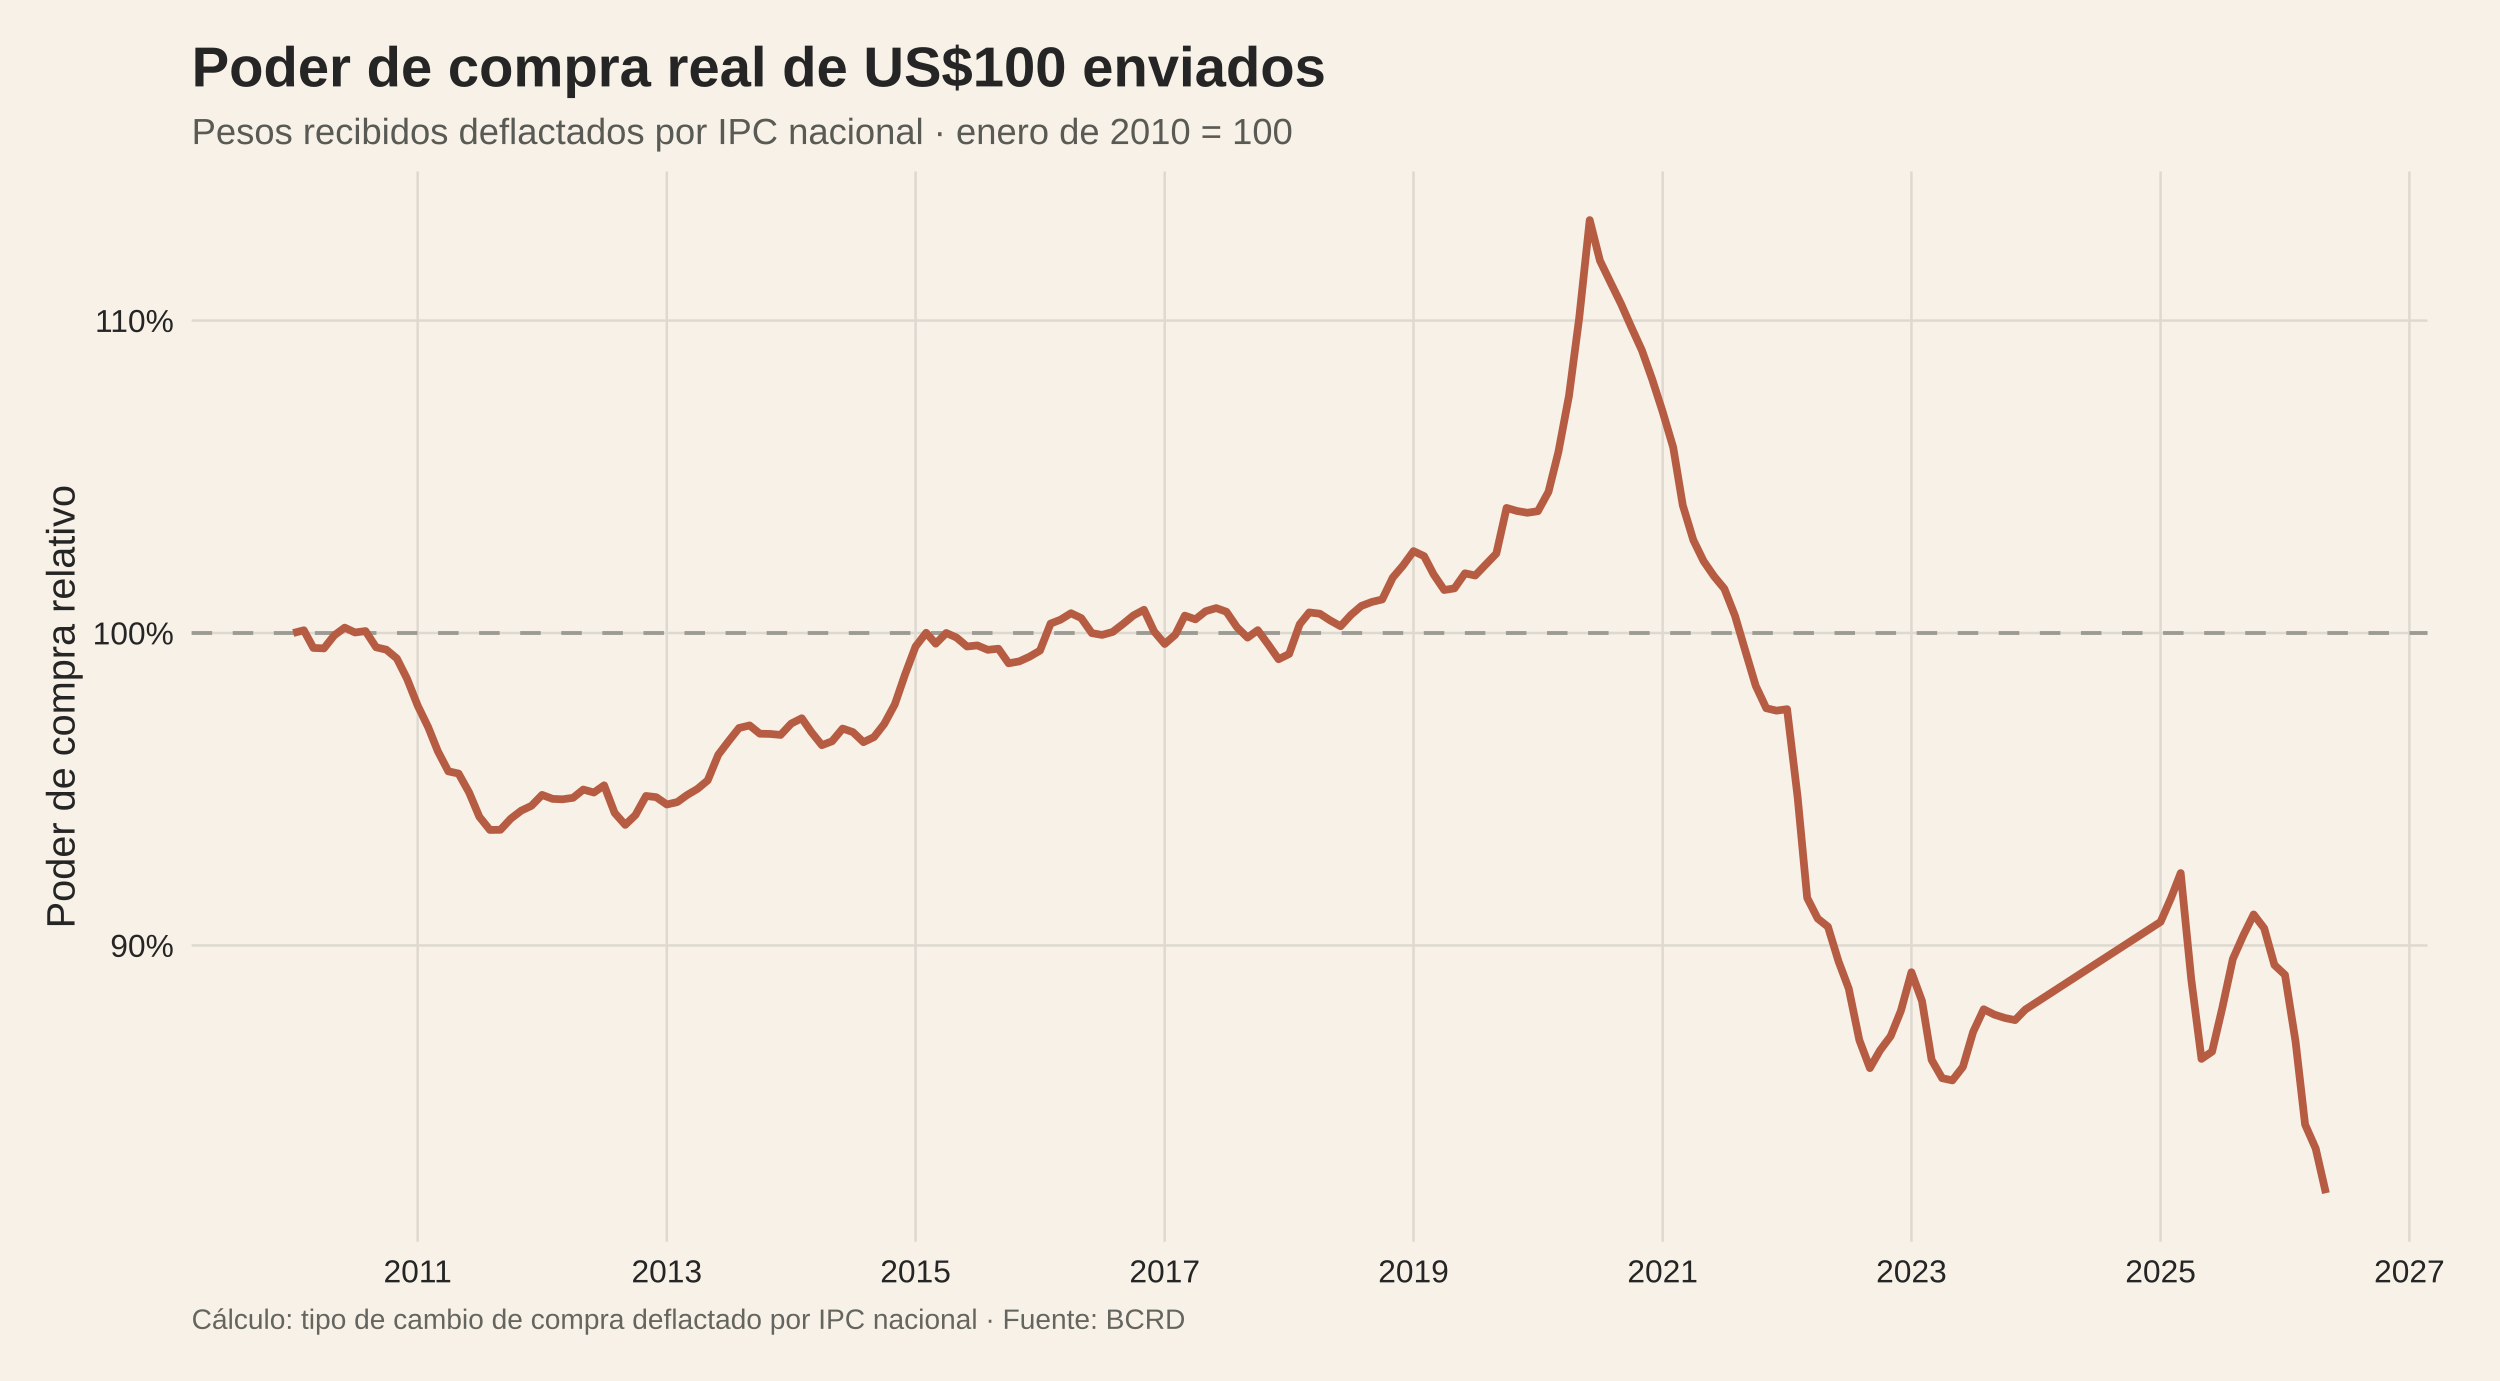
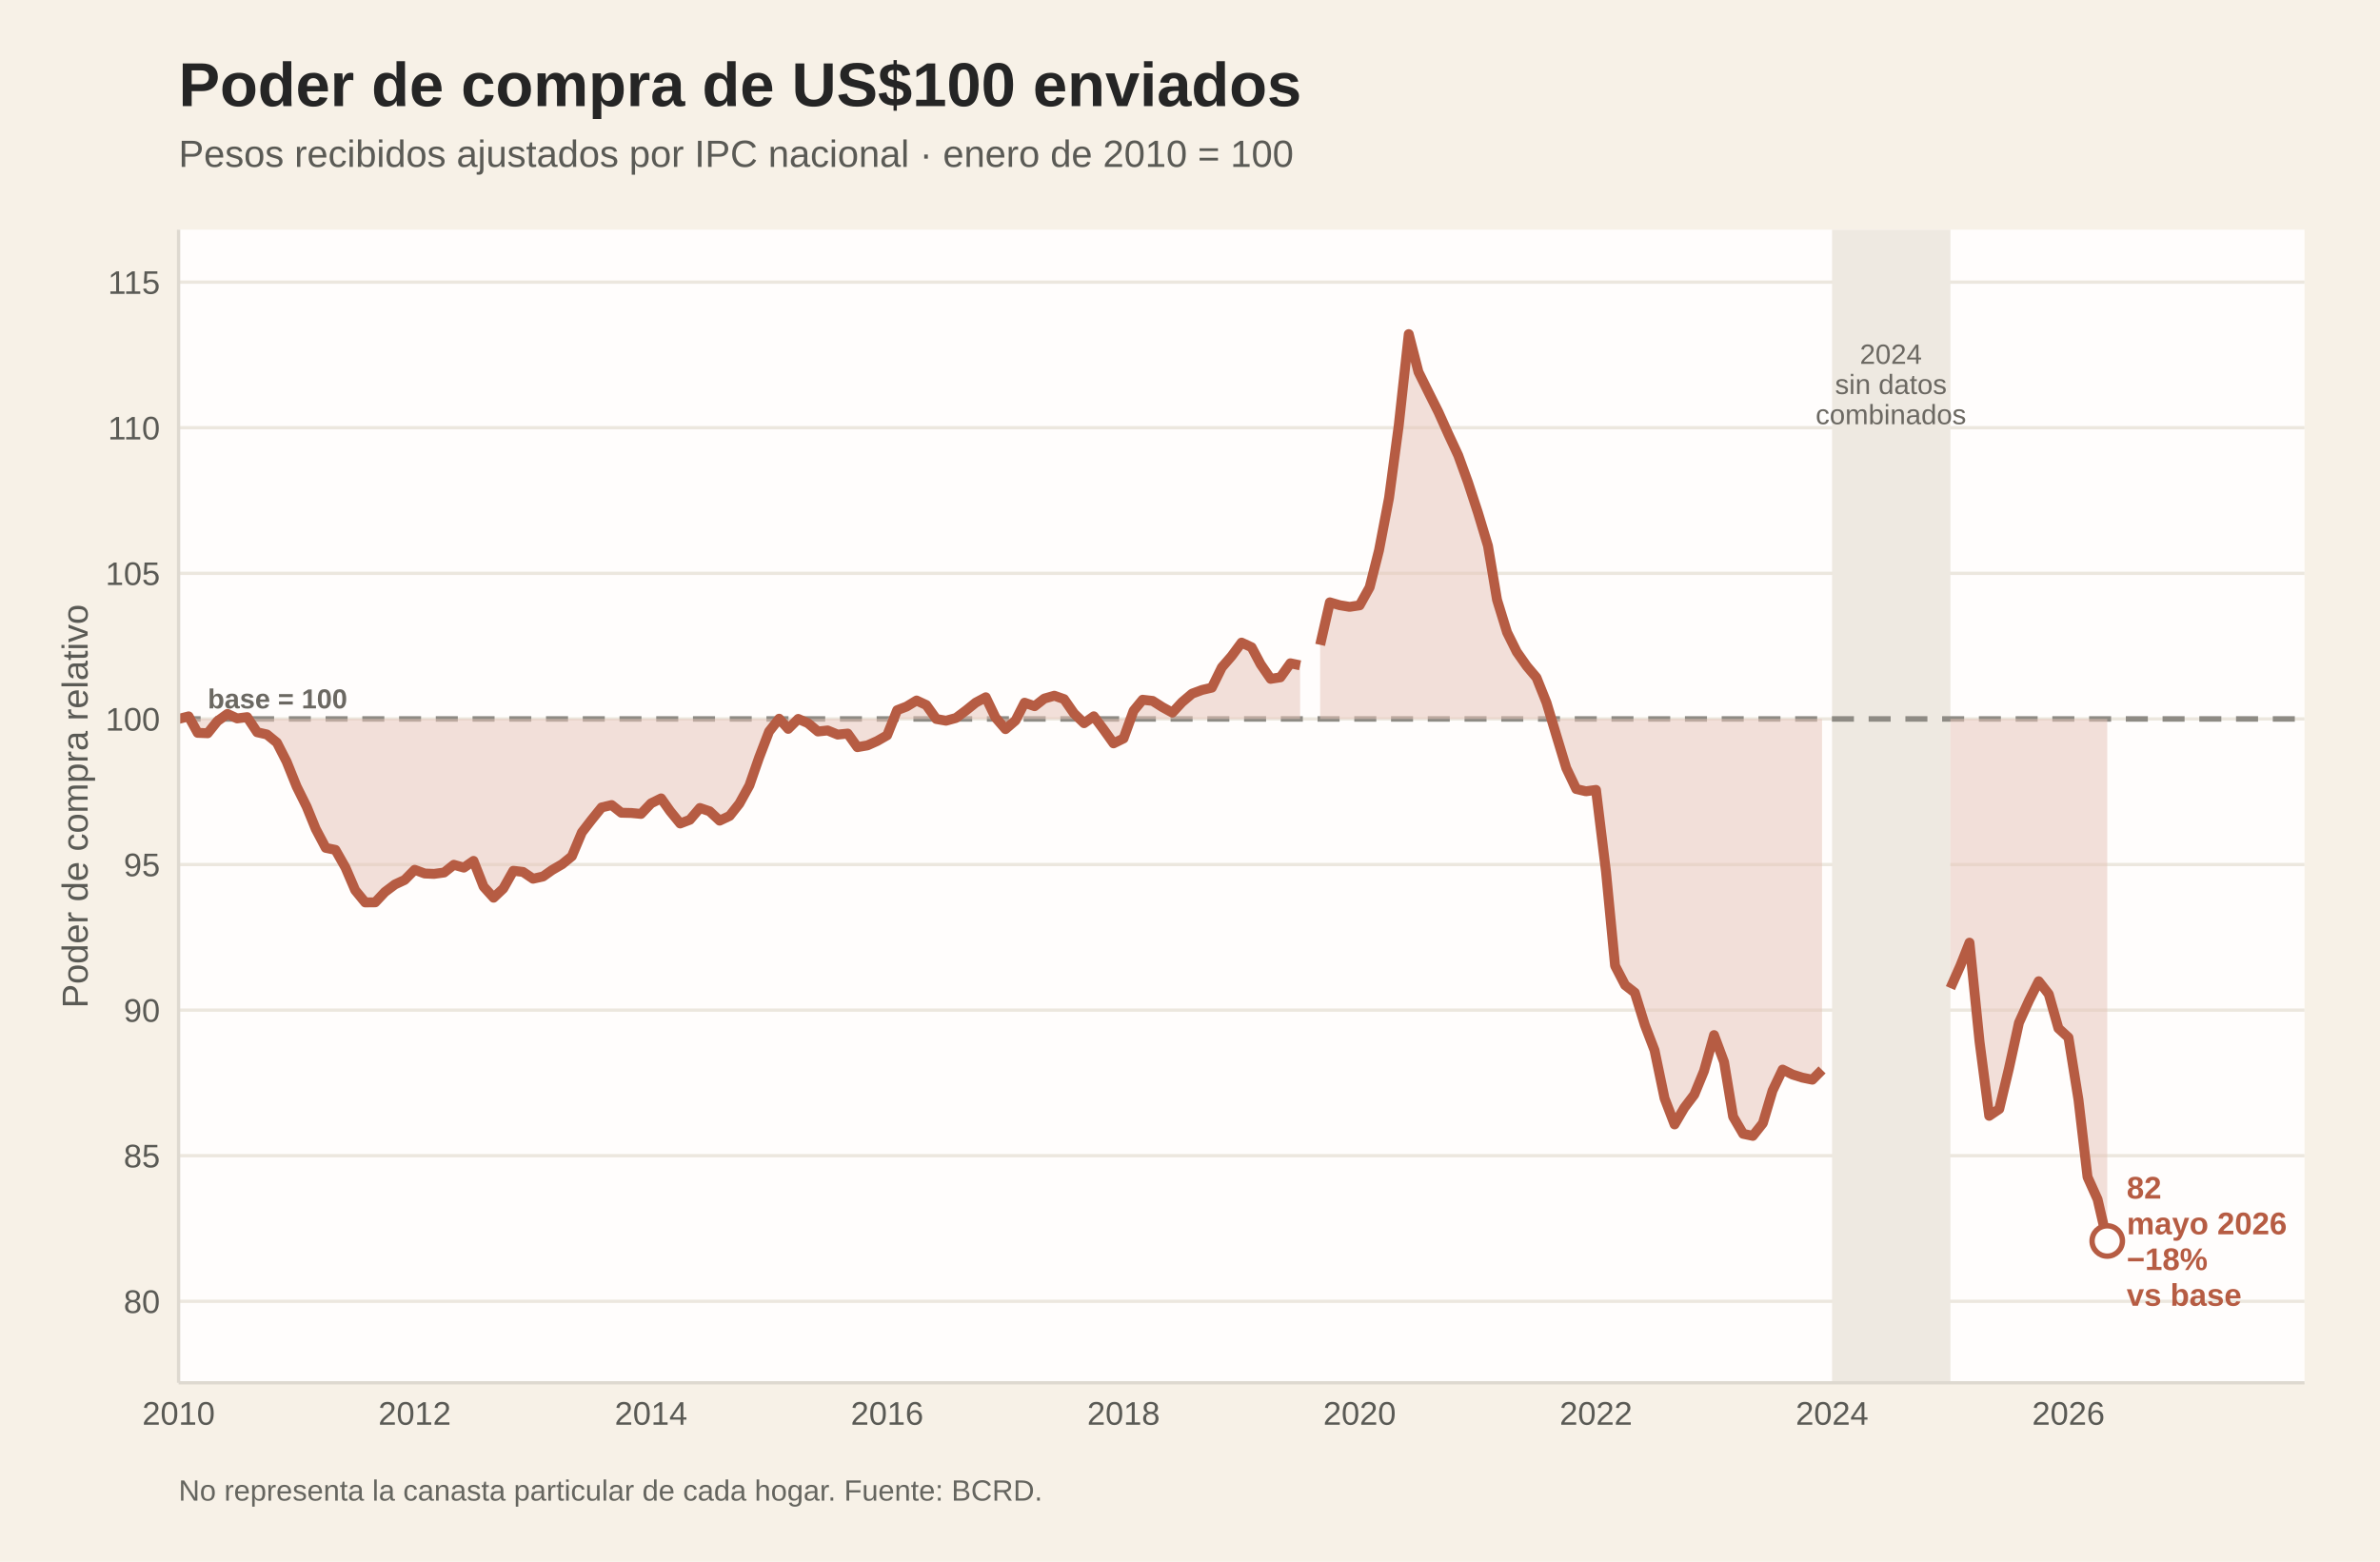
- <svg xmlns="http://www.w3.org/2000/svg" width="756.00pt" height="417.60pt" viewBox="0 0 756.00 417.60">
+ <svg xmlns="http://www.w3.org/2000/svg" width="691.20pt" height="453.60pt" viewBox="0 0 691.20 453.60">
  <g class="svglite">
    <defs>
      <style type="text/css">
    .svglite line, .svglite polyline, .svglite polygon, .svglite path, .svglite rect, .svglite circle {
      fill: none;
      stroke: #000000;
      stroke-linecap: round;
      stroke-linejoin: round;
      stroke-miterlimit: 10.00;
    }
    .svglite text {
      white-space: pre;
    }
    .svglite g.glyphgroup path {
      fill: inherit;
      stroke: none;
    }
  </style>
    </defs>
    <rect width="100%" height="100%" style="stroke: none; fill: #F7F1E7;" />
    <defs>
-       <clipPath id="cpMC4wMHw3NTYuMDB8MC4wMHw0MTcuNjA=">
-         <rect x="0.00" y="0.00" width="756.00" height="417.60" />
+       <clipPath id="cpMC4wMHw2OTEuMjB8MC4wMHw0NTMuNjA=">
+         <rect x="0.00" y="0.00" width="691.20" height="453.60" />
      </clipPath>
    </defs>
-     <g clip-path="url(#cpMC4wMHw3NTYuMDB8MC4wMHw0MTcuNjA=)">
-       <rect x="0.00" y="0.00" width="756.00" height="417.60" style="stroke-width: 1.16; stroke: none; fill: #F7F1E7;" />
+     <g clip-path="url(#cpMC4wMHw2OTEuMjB8MC4wMHw0NTMuNjA=)">
+       <rect x="0.00" y="-0" width="691.20" height="453.60" style="stroke-width: 1.16; stroke: none; fill: #F7F1E7;" />
    </g>
    <defs>
-       <clipPath id="cpNTcuOTV8NzM0LjA4fDUxLjg1fDM3NS41Mw==">
-         <rect x="57.95" y="51.85" width="676.13" height="323.67" />
+       <clipPath id="cpNTEuODd8NjY5LjI4fDY2LjczfDQwMS42Ng==">
+         <rect x="51.87" y="66.73" width="617.41" height="334.93" />
      </clipPath>
    </defs>
-     <g clip-path="url(#cpNTcuOTV8NzM0LjA4fDUxLjg1fDM3NS41Mw==)">
-       <rect x="57.95" y="51.85" width="676.13" height="323.67" style="stroke-width: 1.16; stroke: none; fill: #F7F1E7;" />
-       <polyline points="57.95,285.90 734.08,285.90 " style="stroke-width: 0.75; stroke: #DED9D0; stroke-linecap: butt;" />
-       <polyline points="57.95,191.42 734.08,191.42 " style="stroke-width: 0.75; stroke: #DED9D0; stroke-linecap: butt;" />
-       <polyline points="57.95,96.94 734.08,96.94 " style="stroke-width: 0.75; stroke: #DED9D0; stroke-linecap: butt;" />
-       <polyline points="126.30,375.53 126.30,51.85 " style="stroke-width: 0.75; stroke: #DED9D0; stroke-linecap: butt;" />
-       <polyline points="201.64,375.53 201.64,51.85 " style="stroke-width: 0.75; stroke: #DED9D0; stroke-linecap: butt;" />
-       <polyline points="276.87,375.53 276.87,51.85 " style="stroke-width: 0.75; stroke: #DED9D0; stroke-linecap: butt;" />
-       <polyline points="352.21,375.53 352.21,51.85 " style="stroke-width: 0.75; stroke: #DED9D0; stroke-linecap: butt;" />
-       <polyline points="427.45,375.53 427.45,51.85 " style="stroke-width: 0.75; stroke: #DED9D0; stroke-linecap: butt;" />
-       <polyline points="502.79,375.53 502.79,51.85 " style="stroke-width: 0.75; stroke: #DED9D0; stroke-linecap: butt;" />
-       <polyline points="578.02,375.53 578.02,51.85 " style="stroke-width: 0.75; stroke: #DED9D0; stroke-linecap: butt;" />
-       <polyline points="653.36,375.53 653.36,51.85 " style="stroke-width: 0.75; stroke: #DED9D0; stroke-linecap: butt;" />
-       <polyline points="728.60,375.53 728.60,51.85 " style="stroke-width: 0.75; stroke: #DED9D0; stroke-linecap: butt;" />
-       <line x1="57.95" y1="191.42" x2="734.08" y2="191.42" style="stroke-width: 1.16; stroke: #9B9B94; stroke-dasharray: 6.21,6.21; stroke-linecap: butt;" />
-       <polyline points="88.68,191.42 91.88,190.60 94.76,195.93 97.96,196.07 101.05,192.15 104.24,189.80 107.34,191.26 110.53,190.84 113.73,195.74 116.82,196.46 120.01,199.12 123.11,205.29 126.30,213.36 129.49,219.91 132.38,227.12 135.58,233.26 138.67,233.92 141.86,239.65 144.95,246.98 148.15,250.97 151.34,250.93 154.44,247.58 157.63,245.13 160.72,243.67 163.92,240.38 167.11,241.58 170.10,241.71 173.30,241.26 176.39,238.76 179.58,239.66 182.68,237.49 185.87,245.83 189.07,249.44 192.16,246.47 195.35,240.70 198.44,241.06 201.64,243.28 204.83,242.54 207.72,240.45 210.91,238.56 214.01,235.98 217.20,228.24 220.29,224.18 223.49,220.14 226.68,219.37 229.78,221.87 232.97,221.95 236.06,222.24 239.26,218.81 242.45,217.20 245.34,221.36 248.53,225.34 251.62,224.16 254.82,220.32 257.91,221.38 261.11,224.43 264.30,222.89 267.39,218.92 270.59,213.00 273.68,203.98 276.87,195.50 280.07,191.36 282.96,194.65 286.15,191.42 289.24,192.79 292.44,195.50 295.53,195.17 298.72,196.51 301.92,196.17 305.01,200.58 308.21,200.01 311.30,198.60 314.49,196.74 317.69,188.58 320.68,187.41 323.87,185.44 326.96,186.91 330.16,191.45 333.25,192.00 336.45,191.11 339.64,188.66 342.73,186.12 345.93,184.40 349.02,190.97 352.21,194.73 355.41,191.94 358.29,186.17 361.49,187.29 364.58,184.83 367.78,183.89 370.87,185.00 374.06,189.67 377.26,192.81 380.35,190.57 383.54,194.94 386.64,199.35 389.83,197.76 393.03,188.78 395.91,185.20 399.11,185.58 402.20,187.59 405.39,189.37 408.49,185.98 411.68,183.23 414.88,182.02 417.97,181.28 421.16,174.68 424.25,171.05 427.45,166.66 430.64,168.18 433.53,173.70 436.73,178.42 439.82,177.92 443.01,173.37 446.10,174.03 452.49,167.39 455.59,153.60 458.78,154.53 461.87,155.06 465.07,154.57 468.26,148.72 471.25,136.72 474.45,119.74 477.54,96.23 480.73,66.56 483.83,78.84 487.02,85.41 490.21,91.92 493.31,98.93 496.50,105.92 499.59,114.61 502.79,124.53 505.98,135.30 508.87,152.79 512.06,163.32 515.16,169.67 518.35,174.30 521.44,178.03 524.64,186.15 527.83,196.97 530.92,207.35 534.12,214.17 537.21,214.90 540.41,214.46 543.60,241.03 546.49,271.51 549.68,277.78 552.77,280.24 555.97,290.72 559.06,298.95 562.26,314.52 565.45,322.99 568.54,317.60 571.74,313.32 574.83,305.66 578.02,294.01 581.22,302.74 584.11,320.48 587.30,326.04 590.39,326.71 593.59,322.60 596.68,312.04 599.87,305.21 603.07,306.81 606.16,307.81 609.36,308.48 612.45,305.29 653.36,278.77 656.56,271.44 659.44,264.02 662.64,296.17 665.73,320.20 668.93,318.00 672.02,304.81 675.21,289.99 678.41,282.79 681.50,276.54 684.69,280.71 687.79,291.82 690.98,294.80 694.18,314.99 697.06,340.06 700.26,347.30 703.35,360.81 " style="stroke-width: 2.35; stroke: #B65C43; stroke-linecap: butt;" />
+     <g clip-path="url(#cpNTEuODd8NjY5LjI4fDY2LjczfDQwMS42Ng==)">
+       <rect x="51.87" y="66.73" width="617.41" height="334.93" style="stroke-width: 1.16; stroke: none; fill: #FFFDFC;" />
+       <polyline points="51.87,377.98 669.28,377.98 " style="stroke-width: 0.96; stroke: #ECE7DE; stroke-linecap: butt;" />
+       <polyline points="51.87,335.69 669.28,335.69 " style="stroke-width: 0.96; stroke: #ECE7DE; stroke-linecap: butt;" />
+       <polyline points="51.87,293.40 669.28,293.40 " style="stroke-width: 0.96; stroke: #ECE7DE; stroke-linecap: butt;" />
+       <polyline points="51.87,251.11 669.28,251.11 " style="stroke-width: 0.96; stroke: #ECE7DE; stroke-linecap: butt;" />
+       <polyline points="51.87,208.82 669.28,208.82 " style="stroke-width: 0.96; stroke: #ECE7DE; stroke-linecap: butt;" />
+       <polyline points="51.87,166.53 669.28,166.53 " style="stroke-width: 0.96; stroke: #ECE7DE; stroke-linecap: butt;" />
+       <polyline points="51.87,124.24 669.28,124.24 " style="stroke-width: 0.96; stroke: #ECE7DE; stroke-linecap: butt;" />
+       <polyline points="51.87,81.95 669.28,81.95 " style="stroke-width: 0.96; stroke: #ECE7DE; stroke-linecap: butt;" />
+       <rect x="532.07" y="66.73" width="34.37" height="334.93" style="stroke-width: 1.16; stroke: none; stroke-linecap: butt; stroke-linejoin: miter; fill: #EEE9E1;" />
+       <line x1="51.87" y1="208.82" x2="669.28" y2="208.82" style="stroke-width: 1.60; stroke: #8E8B84; stroke-dasharray: 6.40,4.27; stroke-linecap: butt;" />
+       <polygon points="51.87,208.82 54.78,208.08 57.41,208.82 60.32,208.82 63.14,208.82 66.05,207.37 68.87,208.67 71.78,208.30 74.69,208.82 77.51,208.82 80.42,208.82 83.24,208.82 86.15,208.82 89.06,208.82 91.69,208.82 94.60,208.82 97.42,208.82 100.33,208.82 103.15,208.82 106.06,208.82 108.97,208.82 111.79,208.82 114.70,208.82 117.52,208.82 120.43,208.82 123.34,208.82 126.07,208.82 128.98,208.82 131.80,208.82 134.71,208.82 137.52,208.82 140.44,208.82 143.35,208.82 146.16,208.82 149.08,208.82 151.89,208.82 154.81,208.82 157.72,208.82 160.35,208.82 163.26,208.82 166.08,208.82 168.99,208.82 171.80,208.82 174.72,208.82 177.63,208.82 180.44,208.82 183.36,208.82 186.17,208.82 189.08,208.82 192.00,208.82 194.63,208.82 197.54,208.82 200.35,208.82 203.27,208.82 206.08,208.82 209.00,208.82 211.91,208.82 214.72,208.82 217.64,208.82 220.45,208.82 223.36,208.82 226.28,208.76 228.91,208.82 231.82,208.82 234.63,208.82 237.55,208.82 240.36,208.82 243.28,208.82 246.19,208.82 249.00,208.82 251.92,208.82 254.73,208.82 257.64,208.82 260.56,206.28 263.28,205.23 266.19,203.47 269.01,204.78 271.92,208.82 274.74,208.82 277.65,208.54 280.56,206.35 283.38,204.08 286.29,202.53 289.11,208.41 292.02,208.82 294.93,208.82 297.56,204.11 300.47,205.12 303.29,202.91 306.20,202.08 309.02,203.07 311.93,207.25 314.84,208.82 317.66,208.06 320.57,208.82 323.39,208.82 326.30,208.82 329.21,206.45 331.84,203.25 334.75,203.59 337.57,205.39 340.48,206.99 343.30,203.95 346.21,201.48 349.12,200.40 351.94,199.74 354.85,193.84 357.67,190.59 360.58,186.65 363.49,188.01 366.12,192.95 369.03,197.18 371.85,196.74 374.76,192.66 377.58,193.25 377.58,208.82 374.76,208.82 371.85,208.82 369.03,208.82 366.12,208.82 363.49,208.82 360.58,208.82 357.67,208.82 354.85,208.82 351.94,208.82 349.12,208.82 346.21,208.82 343.30,208.82 340.48,208.82 337.57,208.82 334.75,208.82 331.84,208.82 329.21,208.82 326.30,214.49 323.39,215.92 320.57,211.97 317.66,208.82 314.84,210.06 311.93,208.82 309.02,208.82 306.20,208.82 303.29,208.82 300.47,208.82 297.56,208.82 294.93,209.28 292.02,211.78 289.11,208.82 286.29,208.82 283.38,208.82 280.56,208.82 277.65,208.82 274.74,209.34 271.92,208.84 269.01,208.82 266.19,208.82 263.28,208.82 260.56,208.82 257.64,213.58 254.73,215.25 251.92,216.51 249.00,217.02 246.19,213.07 243.28,213.37 240.36,212.17 237.55,212.47 234.63,210.04 231.82,208.82 228.91,211.71 226.28,208.82 223.36,212.47 220.45,220.06 217.64,228.14 214.72,233.43 211.91,236.99 209.00,238.37 206.08,235.64 203.27,234.69 200.35,238.12 197.54,239.19 194.63,235.62 192.00,231.90 189.08,233.34 186.17,236.41 183.36,236.14 180.44,236.07 177.63,233.84 174.72,234.53 171.80,238.14 168.99,241.78 166.08,248.71 163.26,251.02 160.35,252.71 157.72,254.58 154.81,255.24 151.89,253.26 149.08,252.93 146.16,258.10 143.35,260.75 140.44,257.52 137.52,250.06 134.71,252.01 131.80,251.19 128.98,253.43 126.07,253.83 123.34,253.72 120.43,252.64 117.52,255.59 114.70,256.90 111.79,259.09 108.97,262.09 106.06,262.12 103.15,258.56 100.33,251.99 97.42,246.86 94.60,246.27 91.69,240.77 89.06,234.32 86.15,228.46 83.24,221.23 80.42,215.71 77.51,213.33 74.69,212.69 71.78,208.82 68.87,208.82 66.05,208.82 63.14,209.47 60.32,212.98 57.41,212.86 54.78,208.82 51.87,208.82 " style="stroke-width: 0.00; stroke: none; stroke-linecap: butt; fill: #E7C5B8; fill-opacity: 0.52;" />
+       <polyline points="51.87,208.82 54.78,208.08 57.41,208.82 60.32,208.82 63.14,208.82 66.05,207.37 68.87,208.67 71.78,208.30 74.69,208.82 77.51,208.82 80.42,208.82 83.24,208.82 86.15,208.82 89.06,208.82 91.69,208.82 94.60,208.82 97.42,208.82 100.33,208.82 103.15,208.82 106.06,208.82 108.97,208.82 111.79,208.82 114.70,208.82 117.52,208.82 120.43,208.82 123.34,208.82 126.07,208.82 128.98,208.82 131.80,208.82 134.71,208.82 137.52,208.82 140.44,208.82 143.35,208.82 146.16,208.82 149.08,208.82 151.89,208.82 154.81,208.82 157.72,208.82 160.35,208.82 163.26,208.82 166.08,208.82 168.99,208.82 171.80,208.82 174.72,208.82 177.63,208.82 180.44,208.82 183.36,208.82 186.17,208.82 189.08,208.82 192.00,208.82 194.63,208.82 197.54,208.82 200.35,208.82 203.27,208.82 206.08,208.82 209.00,208.82 211.91,208.82 214.72,208.82 217.64,208.82 220.45,208.82 223.36,208.82 226.28,208.76 228.91,208.82 231.82,208.82 234.63,208.82 237.55,208.82 240.36,208.82 243.28,208.82 246.19,208.82 249.00,208.82 251.92,208.82 254.73,208.82 257.64,208.82 260.56,206.28 263.28,205.23 266.19,203.47 269.01,204.78 271.92,208.82 274.74,208.82 277.65,208.54 280.56,206.35 283.38,204.08 286.29,202.53 289.11,208.41 292.02,208.82 294.93,208.82 297.56,204.11 300.47,205.12 303.29,202.91 306.20,202.08 309.02,203.07 311.93,207.25 314.84,208.82 317.66,208.06 320.57,208.82 323.39,208.82 326.30,208.82 329.21,206.45 331.84,203.25 334.75,203.59 337.57,205.39 340.48,206.99 343.30,203.95 346.21,201.48 349.12,200.40 351.94,199.74 354.85,193.84 357.67,190.59 360.58,186.65 363.49,188.01 366.12,192.95 369.03,197.18 371.85,196.74 374.76,192.66 377.58,193.25 " style="stroke-width: 1.16; stroke: none; stroke-linecap: butt;" />
+       <polyline points="377.58,208.82 374.76,208.82 371.85,208.82 369.03,208.82 366.12,208.82 363.49,208.82 360.58,208.82 357.67,208.82 354.85,208.82 351.94,208.82 349.12,208.82 346.21,208.82 343.30,208.82 340.48,208.82 337.57,208.82 334.75,208.82 331.84,208.82 329.21,208.82 326.30,214.49 323.39,215.92 320.57,211.97 317.66,208.82 314.84,210.06 311.93,208.82 309.02,208.82 306.20,208.82 303.29,208.82 300.47,208.82 297.56,208.82 294.93,209.28 292.02,211.78 289.11,208.82 286.29,208.82 283.38,208.82 280.56,208.82 277.65,208.82 274.74,209.34 271.92,208.84 269.01,208.82 266.19,208.82 263.28,208.82 260.56,208.82 257.64,213.58 254.73,215.25 251.92,216.51 249.00,217.02 246.19,213.07 243.28,213.37 240.36,212.17 237.55,212.47 234.63,210.04 231.82,208.82 228.91,211.71 226.28,208.82 223.36,212.47 220.45,220.06 217.64,228.14 214.72,233.43 211.91,236.99 209.00,238.37 206.08,235.64 203.27,234.69 200.35,238.12 197.54,239.19 194.63,235.62 192.00,231.90 189.08,233.34 186.17,236.41 183.36,236.14 180.44,236.07 177.63,233.84 174.72,234.53 171.80,238.14 168.99,241.78 166.08,248.71 163.26,251.02 160.35,252.71 157.72,254.58 154.81,255.24 151.89,253.26 149.08,252.93 146.16,258.10 143.35,260.75 140.44,257.52 137.52,250.06 134.71,252.01 131.80,251.19 128.98,253.43 126.07,253.83 123.34,253.72 120.43,252.64 117.52,255.59 114.70,256.90 111.79,259.09 108.97,262.09 106.06,262.12 103.15,258.56 100.33,251.99 97.42,246.86 94.60,246.27 91.69,240.77 89.06,234.32 86.15,228.46 83.24,221.23 80.42,215.71 77.51,213.33 74.69,212.69 71.78,208.82 68.87,208.82 66.05,208.82 63.14,209.47 60.32,212.98 57.41,212.86 54.78,208.82 51.87,208.82 " style="stroke-width: 1.16; stroke: none; stroke-linecap: butt;" />
+       <polygon points="383.40,187.31 386.22,174.96 389.13,175.80 391.95,176.27 394.86,175.83 397.77,170.59 400.49,159.85 403.40,144.65 406.22,123.60 409.13,97.05 411.95,108.04 414.86,113.92 417.77,119.74 420.59,126.02 423.50,132.28 426.32,140.05 429.23,148.93 432.14,158.57 434.77,174.23 437.68,183.67 440.50,189.35 443.41,193.49 446.23,196.83 449.14,204.10 452.05,208.82 454.87,208.82 457.78,208.82 460.60,208.82 463.51,208.82 466.42,208.82 469.05,208.82 471.96,208.82 474.78,208.82 477.69,208.82 480.51,208.82 483.42,208.82 486.33,208.82 489.15,208.82 492.06,208.82 494.88,208.82 497.79,208.82 500.70,208.82 503.33,208.82 506.24,208.82 509.06,208.82 511.97,208.82 514.79,208.82 517.70,208.82 520.61,208.82 523.43,208.82 526.34,208.82 529.16,208.82 529.16,310.76 526.34,313.61 523.43,313.01 520.61,312.12 517.70,310.68 514.79,316.79 511.97,326.25 509.06,329.93 506.24,329.33 503.33,324.35 500.70,308.47 497.79,300.66 494.88,311.08 492.06,317.94 489.15,321.78 486.33,326.60 483.42,319.02 480.51,305.08 477.69,297.71 474.78,288.33 471.96,286.13 469.05,280.52 466.42,253.23 463.51,229.44 460.60,229.84 457.78,229.19 454.87,223.08 452.05,213.79 449.14,208.82 446.23,208.82 443.41,208.82 440.50,208.82 437.68,208.82 434.77,208.82 432.14,208.82 429.23,208.82 426.32,208.82 423.50,208.82 420.59,208.82 417.77,208.82 414.86,208.82 411.95,208.82 409.13,208.82 406.22,208.82 403.40,208.82 400.49,208.82 397.77,208.82 394.86,208.82 391.95,208.82 389.13,208.82 386.22,208.82 383.40,208.82 " style="stroke-width: 0.00; stroke: none; stroke-linecap: butt; fill: #E7C5B8; fill-opacity: 0.52;" />
+       <polyline points="383.40,187.31 386.22,174.96 389.13,175.80 391.95,176.27 394.86,175.83 397.77,170.59 400.49,159.85 403.40,144.65 406.22,123.60 409.13,97.05 411.95,108.04 414.86,113.92 417.77,119.74 420.59,126.02 423.50,132.28 426.32,140.05 429.23,148.93 432.14,158.57 434.77,174.23 437.68,183.67 440.50,189.35 443.41,193.49 446.23,196.83 449.14,204.10 452.05,208.82 454.87,208.82 457.78,208.82 460.60,208.82 463.51,208.82 466.42,208.82 469.05,208.82 471.96,208.82 474.78,208.82 477.69,208.82 480.51,208.82 483.42,208.82 486.33,208.82 489.15,208.82 492.06,208.82 494.88,208.82 497.79,208.82 500.70,208.82 503.33,208.82 506.24,208.82 509.06,208.82 511.97,208.82 514.79,208.82 517.70,208.82 520.61,208.82 523.43,208.82 526.34,208.82 529.16,208.82 " style="stroke-width: 1.16; stroke: none; stroke-linecap: butt;" />
+       <polyline points="529.16,310.76 526.34,313.61 523.43,313.01 520.61,312.12 517.70,310.68 514.79,316.79 511.97,326.25 509.06,329.93 506.24,329.33 503.33,324.35 500.70,308.47 497.79,300.66 494.88,311.08 492.06,317.94 489.15,321.78 486.33,326.60 483.42,319.02 480.51,305.08 477.69,297.71 474.78,288.33 471.96,286.13 469.05,280.52 466.42,253.23 463.51,229.44 460.60,229.84 457.78,229.19 454.87,223.08 452.05,213.79 449.14,208.82 446.23,208.82 443.41,208.82 440.50,208.82 437.68,208.82 434.77,208.82 432.14,208.82 429.23,208.82 426.32,208.82 423.50,208.82 420.59,208.82 417.77,208.82 414.86,208.82 411.95,208.82 409.13,208.82 406.22,208.82 403.40,208.82 400.49,208.82 397.77,208.82 394.86,208.82 391.95,208.82 389.13,208.82 386.22,208.82 383.40,208.82 " style="stroke-width: 1.16; stroke: none; stroke-linecap: butt;" />
+       <polygon points="566.44,208.82 569.35,208.82 571.98,208.82 574.90,208.82 577.71,208.82 580.62,208.82 583.44,208.82 586.35,208.82 589.26,208.82 592.08,208.82 594.99,208.82 597.81,208.82 600.72,208.82 603.63,208.82 606.26,208.82 609.18,208.82 611.99,208.82 611.99,360.46 609.18,348.36 606.26,341.88 603.63,319.44 600.72,301.36 597.81,298.69 594.99,288.75 592.08,285.02 589.26,290.62 586.35,297.06 583.44,310.33 580.62,322.13 577.71,324.11 574.90,302.59 571.98,273.81 569.35,280.46 566.44,287.01 " style="stroke-width: 0.00; stroke: none; stroke-linecap: butt; fill: #E7C5B8; fill-opacity: 0.52;" />
+       <polyline points="566.44,208.82 569.35,208.82 571.98,208.82 574.90,208.82 577.71,208.82 580.62,208.82 583.44,208.82 586.35,208.82 589.26,208.82 592.08,208.82 594.99,208.82 597.81,208.82 600.72,208.82 603.63,208.82 606.26,208.82 609.18,208.82 611.99,208.82 " style="stroke-width: 1.16; stroke: none; stroke-linecap: butt;" />
+       <polyline points="611.99,360.46 609.18,348.36 606.26,341.88 603.63,319.44 600.72,301.36 597.81,298.69 594.99,288.75 592.08,285.02 589.26,290.62 586.35,297.06 583.44,310.33 580.62,322.13 577.71,324.11 574.90,302.59 571.98,273.81 569.35,280.46 566.44,287.01 " style="stroke-width: 1.16; stroke: none; stroke-linecap: butt;" />
+       <polyline points="51.87,208.82 54.78,208.08 57.41,212.86 60.32,212.98 63.14,209.47 66.05,207.37 68.87,208.67 71.78,208.30 74.69,212.69 77.51,213.33 80.42,215.71 83.24,221.23 86.15,228.46 89.06,234.32 91.69,240.77 94.60,246.27 97.42,246.86 100.33,251.99 103.15,258.56 106.06,262.12 108.97,262.09 111.79,259.09 114.70,256.90 117.52,255.59 120.43,252.64 123.34,253.72 126.07,253.83 128.98,253.43 131.80,251.19 134.71,252.01 137.52,250.06 140.44,257.52 143.35,260.75 146.16,258.10 149.08,252.93 151.89,253.26 154.81,255.24 157.72,254.58 160.35,252.71 163.26,251.02 166.08,248.71 168.99,241.78 171.80,238.14 174.72,234.53 177.63,233.84 180.44,236.07 183.36,236.14 186.17,236.41 189.08,233.34 192.00,231.90 194.63,235.62 197.54,239.19 200.35,238.12 203.27,234.69 206.08,235.64 209.00,238.37 211.91,236.99 214.72,233.43 217.64,228.14 220.45,220.06 223.36,212.47 226.28,208.76 228.91,211.71 231.82,208.82 234.63,210.04 237.55,212.47 240.36,212.17 243.28,213.37 246.19,213.07 249.00,217.02 251.92,216.51 254.73,215.25 257.64,213.58 260.56,206.28 263.28,205.23 266.19,203.47 269.01,204.78 271.92,208.84 274.74,209.34 277.65,208.54 280.56,206.35 283.38,204.08 286.29,202.53 289.11,208.41 292.02,211.78 294.93,209.28 297.56,204.11 300.47,205.12 303.29,202.91 306.20,202.08 309.02,203.07 311.93,207.25 314.84,210.06 317.66,208.06 320.57,211.97 323.39,215.92 326.30,214.49 329.21,206.45 331.84,203.25 334.75,203.59 337.57,205.39 340.48,206.99 343.30,203.95 346.21,201.48 349.12,200.40 351.94,199.74 354.85,193.84 357.67,190.59 360.58,186.65 363.49,188.01 366.12,192.95 369.03,197.18 371.85,196.74 374.76,192.66 377.58,193.25 " style="stroke-width: 2.88; stroke: #B65C43; stroke-linecap: butt;" />
+       <polyline points="383.40,187.31 386.22,174.96 389.13,175.80 391.95,176.27 394.86,175.83 397.77,170.59 400.49,159.85 403.40,144.65 406.22,123.60 409.13,97.05 411.95,108.04 414.86,113.92 417.77,119.74 420.59,126.02 423.50,132.28 426.32,140.05 429.23,148.93 432.14,158.57 434.77,174.23 437.68,183.67 440.50,189.35 443.41,193.49 446.23,196.83 449.14,204.10 452.05,213.79 454.87,223.08 457.78,229.19 460.60,229.84 463.51,229.44 466.42,253.23 469.05,280.52 471.96,286.13 474.78,288.33 477.69,297.71 480.51,305.08 483.42,319.02 486.33,326.60 489.15,321.78 492.06,317.94 494.88,311.08 497.79,300.66 500.70,308.47 503.33,324.35 506.24,329.33 509.06,329.93 511.97,326.25 514.79,316.79 517.70,310.68 520.61,312.12 523.43,313.01 526.34,313.61 529.16,310.76 " style="stroke-width: 2.88; stroke: #B65C43; stroke-linecap: butt;" />
+       <polyline points="566.44,287.01 569.35,280.46 571.98,273.81 574.90,302.59 577.71,324.11 580.62,322.13 583.44,310.33 586.35,297.06 589.26,290.62 592.08,285.02 594.99,288.75 597.81,298.69 600.72,301.36 603.63,319.44 606.26,341.88 609.18,348.36 611.99,360.46 " style="stroke-width: 2.88; stroke: #B65C43; stroke-linecap: butt;" />
+       <circle cx="611.99" cy="360.46" r="4.41" style="stroke-width: 1.56; stroke: #B65C43; fill: #FFFDFC;" />
+       <text x="617.63" y="348.14" style="font-size: 9.10px; font-weight: bold;fill: #B65C43; font-family: &quot;Arial&quot;;" textLength="10.12px" lengthAdjust="spacingAndGlyphs">82</text>
+       <text x="617.63" y="358.52" style="font-size: 9.10px; font-weight: bold;fill: #B65C43; font-family: &quot;Arial&quot;;" textLength="46.55px" lengthAdjust="spacingAndGlyphs">mayo 2026</text>
+       <text x="617.63" y="368.90" style="font-size: 9.10px; font-weight: bold;fill: #B65C43; font-family: &quot;Arial&quot;;" textLength="23.52px" lengthAdjust="spacingAndGlyphs">−18%</text>
+       <text x="617.63" y="379.28" style="font-size: 9.10px; font-weight: bold;fill: #B65C43; font-family: &quot;Arial&quot;;" textLength="33.41px" lengthAdjust="spacingAndGlyphs">vs base</text>
+       <text x="549.16" y="105.69" text-anchor="middle" style="font-size: 8.11px;fill: #6B6862; font-family: &quot;Arial&quot;;" textLength="18.00px" lengthAdjust="spacingAndGlyphs">2024</text>
+       <text x="549.16" y="114.45" text-anchor="middle" style="font-size: 8.11px;fill: #6B6862; font-family: &quot;Arial&quot;;" textLength="32.39px" lengthAdjust="spacingAndGlyphs">sin datos</text>
+       <text x="549.16" y="123.21" text-anchor="middle" style="font-size: 8.11px;fill: #6B6862; font-family: &quot;Arial&quot;;" textLength="43.62px" lengthAdjust="spacingAndGlyphs">combinados</text>
+       <text x="60.32" y="205.75" style="font-size: 7.97px; font-weight: bold;fill: #6B6862; font-family: &quot;Arial&quot;;" textLength="40.44px" lengthAdjust="spacingAndGlyphs">base = 100</text>
    </g>
-     <g clip-path="url(#cpMC4wMHw3NTYuMDB8MC4wMHw0MTcuNjA=)">
-       <text x="52.57" y="289.34" text-anchor="end" style="font-size: 9.60px;fill: #252525; font-family: &quot;Arial&quot;;" textLength="19.19px" lengthAdjust="spacingAndGlyphs">90%</text>
-       <text x="52.57" y="194.86" text-anchor="end" style="font-size: 9.60px;fill: #252525; font-family: &quot;Arial&quot;;" textLength="24.52px" lengthAdjust="spacingAndGlyphs">100%</text>
-       <text x="52.57" y="100.38" text-anchor="end" style="font-size: 9.60px;fill: #252525; font-family: &quot;Arial&quot;;" textLength="23.80px" lengthAdjust="spacingAndGlyphs">110%</text>
-       <text x="126.30" y="387.77" text-anchor="middle" style="font-size: 9.60px;fill: #252525; font-family: &quot;Arial&quot;;" textLength="20.59px" lengthAdjust="spacingAndGlyphs">2011</text>
-       <text x="201.64" y="387.77" text-anchor="middle" style="font-size: 9.60px;fill: #252525; font-family: &quot;Arial&quot;;" textLength="21.31px" lengthAdjust="spacingAndGlyphs">2013</text>
-       <text x="276.87" y="387.77" text-anchor="middle" style="font-size: 9.60px;fill: #252525; font-family: &quot;Arial&quot;;" textLength="21.31px" lengthAdjust="spacingAndGlyphs">2015</text>
-       <text x="352.21" y="387.77" text-anchor="middle" style="font-size: 9.60px;fill: #252525; font-family: &quot;Arial&quot;;" textLength="21.31px" lengthAdjust="spacingAndGlyphs">2017</text>
-       <text x="427.45" y="387.77" text-anchor="middle" style="font-size: 9.60px;fill: #252525; font-family: &quot;Arial&quot;;" textLength="21.31px" lengthAdjust="spacingAndGlyphs">2019</text>
-       <text x="502.79" y="387.77" text-anchor="middle" style="font-size: 9.60px;fill: #252525; font-family: &quot;Arial&quot;;" textLength="21.31px" lengthAdjust="spacingAndGlyphs">2021</text>
-       <text x="578.02" y="387.77" text-anchor="middle" style="font-size: 9.60px;fill: #252525; font-family: &quot;Arial&quot;;" textLength="21.31px" lengthAdjust="spacingAndGlyphs">2023</text>
-       <text x="653.36" y="387.77" text-anchor="middle" style="font-size: 9.60px;fill: #252525; font-family: &quot;Arial&quot;;" textLength="21.31px" lengthAdjust="spacingAndGlyphs">2025</text>
-       <text x="728.60" y="387.77" text-anchor="middle" style="font-size: 9.60px;fill: #252525; font-family: &quot;Arial&quot;;" textLength="21.31px" lengthAdjust="spacingAndGlyphs">2027</text>
-       <text transform="translate(22.54,213.69) rotate(-90)" text-anchor="middle" style="font-size: 12.00px;fill: #252525; font-family: &quot;Arial&quot;;" textLength="134.05px" lengthAdjust="spacingAndGlyphs">Poder de compra relativo</text>
-       <text x="57.95" y="43.56" style="font-size: 11.00px;fill: #5A5A55; font-family: &quot;Arial&quot;;" textLength="333.23px" lengthAdjust="spacingAndGlyphs">Pesos recibidos deflactados por IPC nacional · enero de 2010 = 100</text>
-       <text x="57.95" y="26.12" style="font-size: 17.00px; font-weight: bold;fill: #252525; font-family: &quot;Arial&quot;;" textLength="342.97px" lengthAdjust="spacingAndGlyphs">Poder de compra real de US$100 enviados</text>
-       <text x="57.95" y="401.86" style="font-size: 8.50px;fill: #65655F; font-family: &quot;Arial&quot;;" textLength="300.69px" lengthAdjust="spacingAndGlyphs">Cálculo: tipo de cambio de compra deflactado por IPC nacional · Fuente: BCRD</text>
+     <g clip-path="url(#cpMC4wMHw2OTEuMjB8MC4wMHw0NTMuNjA=)">
+       <polyline points="51.87,401.66 51.87,66.73 " style="stroke-width: 0.96; stroke: #DED9D0; stroke-linecap: butt;" />
+       <text x="46.49" y="381.37" text-anchor="end" style="font-size: 9.50px;fill: #5A5A55; font-family: &quot;Arial&quot;;" textLength="10.56px" lengthAdjust="spacingAndGlyphs">80</text>
+       <text x="46.49" y="339.08" text-anchor="end" style="font-size: 9.50px;fill: #5A5A55; font-family: &quot;Arial&quot;;" textLength="10.56px" lengthAdjust="spacingAndGlyphs">85</text>
+       <text x="46.49" y="296.80" text-anchor="end" style="font-size: 9.50px;fill: #5A5A55; font-family: &quot;Arial&quot;;" textLength="10.56px" lengthAdjust="spacingAndGlyphs">90</text>
+       <text x="46.49" y="254.51" text-anchor="end" style="font-size: 9.50px;fill: #5A5A55; font-family: &quot;Arial&quot;;" textLength="10.56px" lengthAdjust="spacingAndGlyphs">95</text>
+       <text x="46.49" y="212.22" text-anchor="end" style="font-size: 9.50px;fill: #5A5A55; font-family: &quot;Arial&quot;;" textLength="15.84px" lengthAdjust="spacingAndGlyphs">100</text>
+       <text x="46.49" y="169.93" text-anchor="end" style="font-size: 9.50px;fill: #5A5A55; font-family: &quot;Arial&quot;;" textLength="15.84px" lengthAdjust="spacingAndGlyphs">105</text>
+       <text x="46.49" y="127.64" text-anchor="end" style="font-size: 9.50px;fill: #5A5A55; font-family: &quot;Arial&quot;;" textLength="15.14px" lengthAdjust="spacingAndGlyphs">110</text>
+       <text x="46.49" y="85.35" text-anchor="end" style="font-size: 9.50px;fill: #5A5A55; font-family: &quot;Arial&quot;;" textLength="15.14px" lengthAdjust="spacingAndGlyphs">115</text>
+       <polyline points="51.87,401.66 669.28,401.66 " style="stroke-width: 0.96; stroke: #DED9D0; stroke-linecap: butt;" />
+       <text x="51.87" y="413.83" text-anchor="middle" style="font-size: 9.50px;fill: #5A5A55; font-family: &quot;Arial&quot;;" textLength="21.12px" lengthAdjust="spacingAndGlyphs">2010</text>
+       <text x="120.43" y="413.83" text-anchor="middle" style="font-size: 9.50px;fill: #5A5A55; font-family: &quot;Arial&quot;;" textLength="21.12px" lengthAdjust="spacingAndGlyphs">2012</text>
+       <text x="189.08" y="413.83" text-anchor="middle" style="font-size: 9.50px;fill: #5A5A55; font-family: &quot;Arial&quot;;" textLength="21.12px" lengthAdjust="spacingAndGlyphs">2014</text>
+       <text x="257.64" y="413.83" text-anchor="middle" style="font-size: 9.50px;fill: #5A5A55; font-family: &quot;Arial&quot;;" textLength="21.12px" lengthAdjust="spacingAndGlyphs">2016</text>
+       <text x="326.30" y="413.83" text-anchor="middle" style="font-size: 9.50px;fill: #5A5A55; font-family: &quot;Arial&quot;;" textLength="21.12px" lengthAdjust="spacingAndGlyphs">2018</text>
+       <text x="394.86" y="413.83" text-anchor="middle" style="font-size: 9.50px;fill: #5A5A55; font-family: &quot;Arial&quot;;" textLength="21.12px" lengthAdjust="spacingAndGlyphs">2020</text>
+       <text x="463.51" y="413.83" text-anchor="middle" style="font-size: 9.50px;fill: #5A5A55; font-family: &quot;Arial&quot;;" textLength="21.12px" lengthAdjust="spacingAndGlyphs">2022</text>
+       <text x="532.07" y="413.83" text-anchor="middle" style="font-size: 9.50px;fill: #5A5A55; font-family: &quot;Arial&quot;;" textLength="21.12px" lengthAdjust="spacingAndGlyphs">2024</text>
+       <text x="600.72" y="413.83" text-anchor="middle" style="font-size: 9.50px;fill: #5A5A55; font-family: &quot;Arial&quot;;" textLength="21.12px" lengthAdjust="spacingAndGlyphs">2026</text>
+       <text transform="translate(25.45,234.19) rotate(-90)" text-anchor="middle" style="font-size: 10.50px;fill: #5A5A55; font-family: &quot;Arial&quot;;" textLength="117.38px" lengthAdjust="spacingAndGlyphs">Poder de compra relativo</text>
+       <text x="51.87" y="48.47" style="font-size: 11.00px;fill: #5A5A55; font-family: &quot;Arial&quot;;" textLength="324.05px" lengthAdjust="spacingAndGlyphs">Pesos recibidos ajustados por IPC nacional · enero de 2010 = 100</text>
+       <text x="51.87" y="30.82" style="font-size: 18.00px; font-weight: bold;fill: #252525; font-family: &quot;Arial&quot;;" textLength="326.20px" lengthAdjust="spacingAndGlyphs">Poder de compra de US$100 enviados</text>
+       <text x="51.87" y="435.87" style="font-size: 8.50px;fill: #65655F; font-family: &quot;Arial&quot;;" textLength="251.06px" lengthAdjust="spacingAndGlyphs">No representa la canasta particular de cada hogar. Fuente: BCRD.</text>
    </g>
  </g>
</svg>
